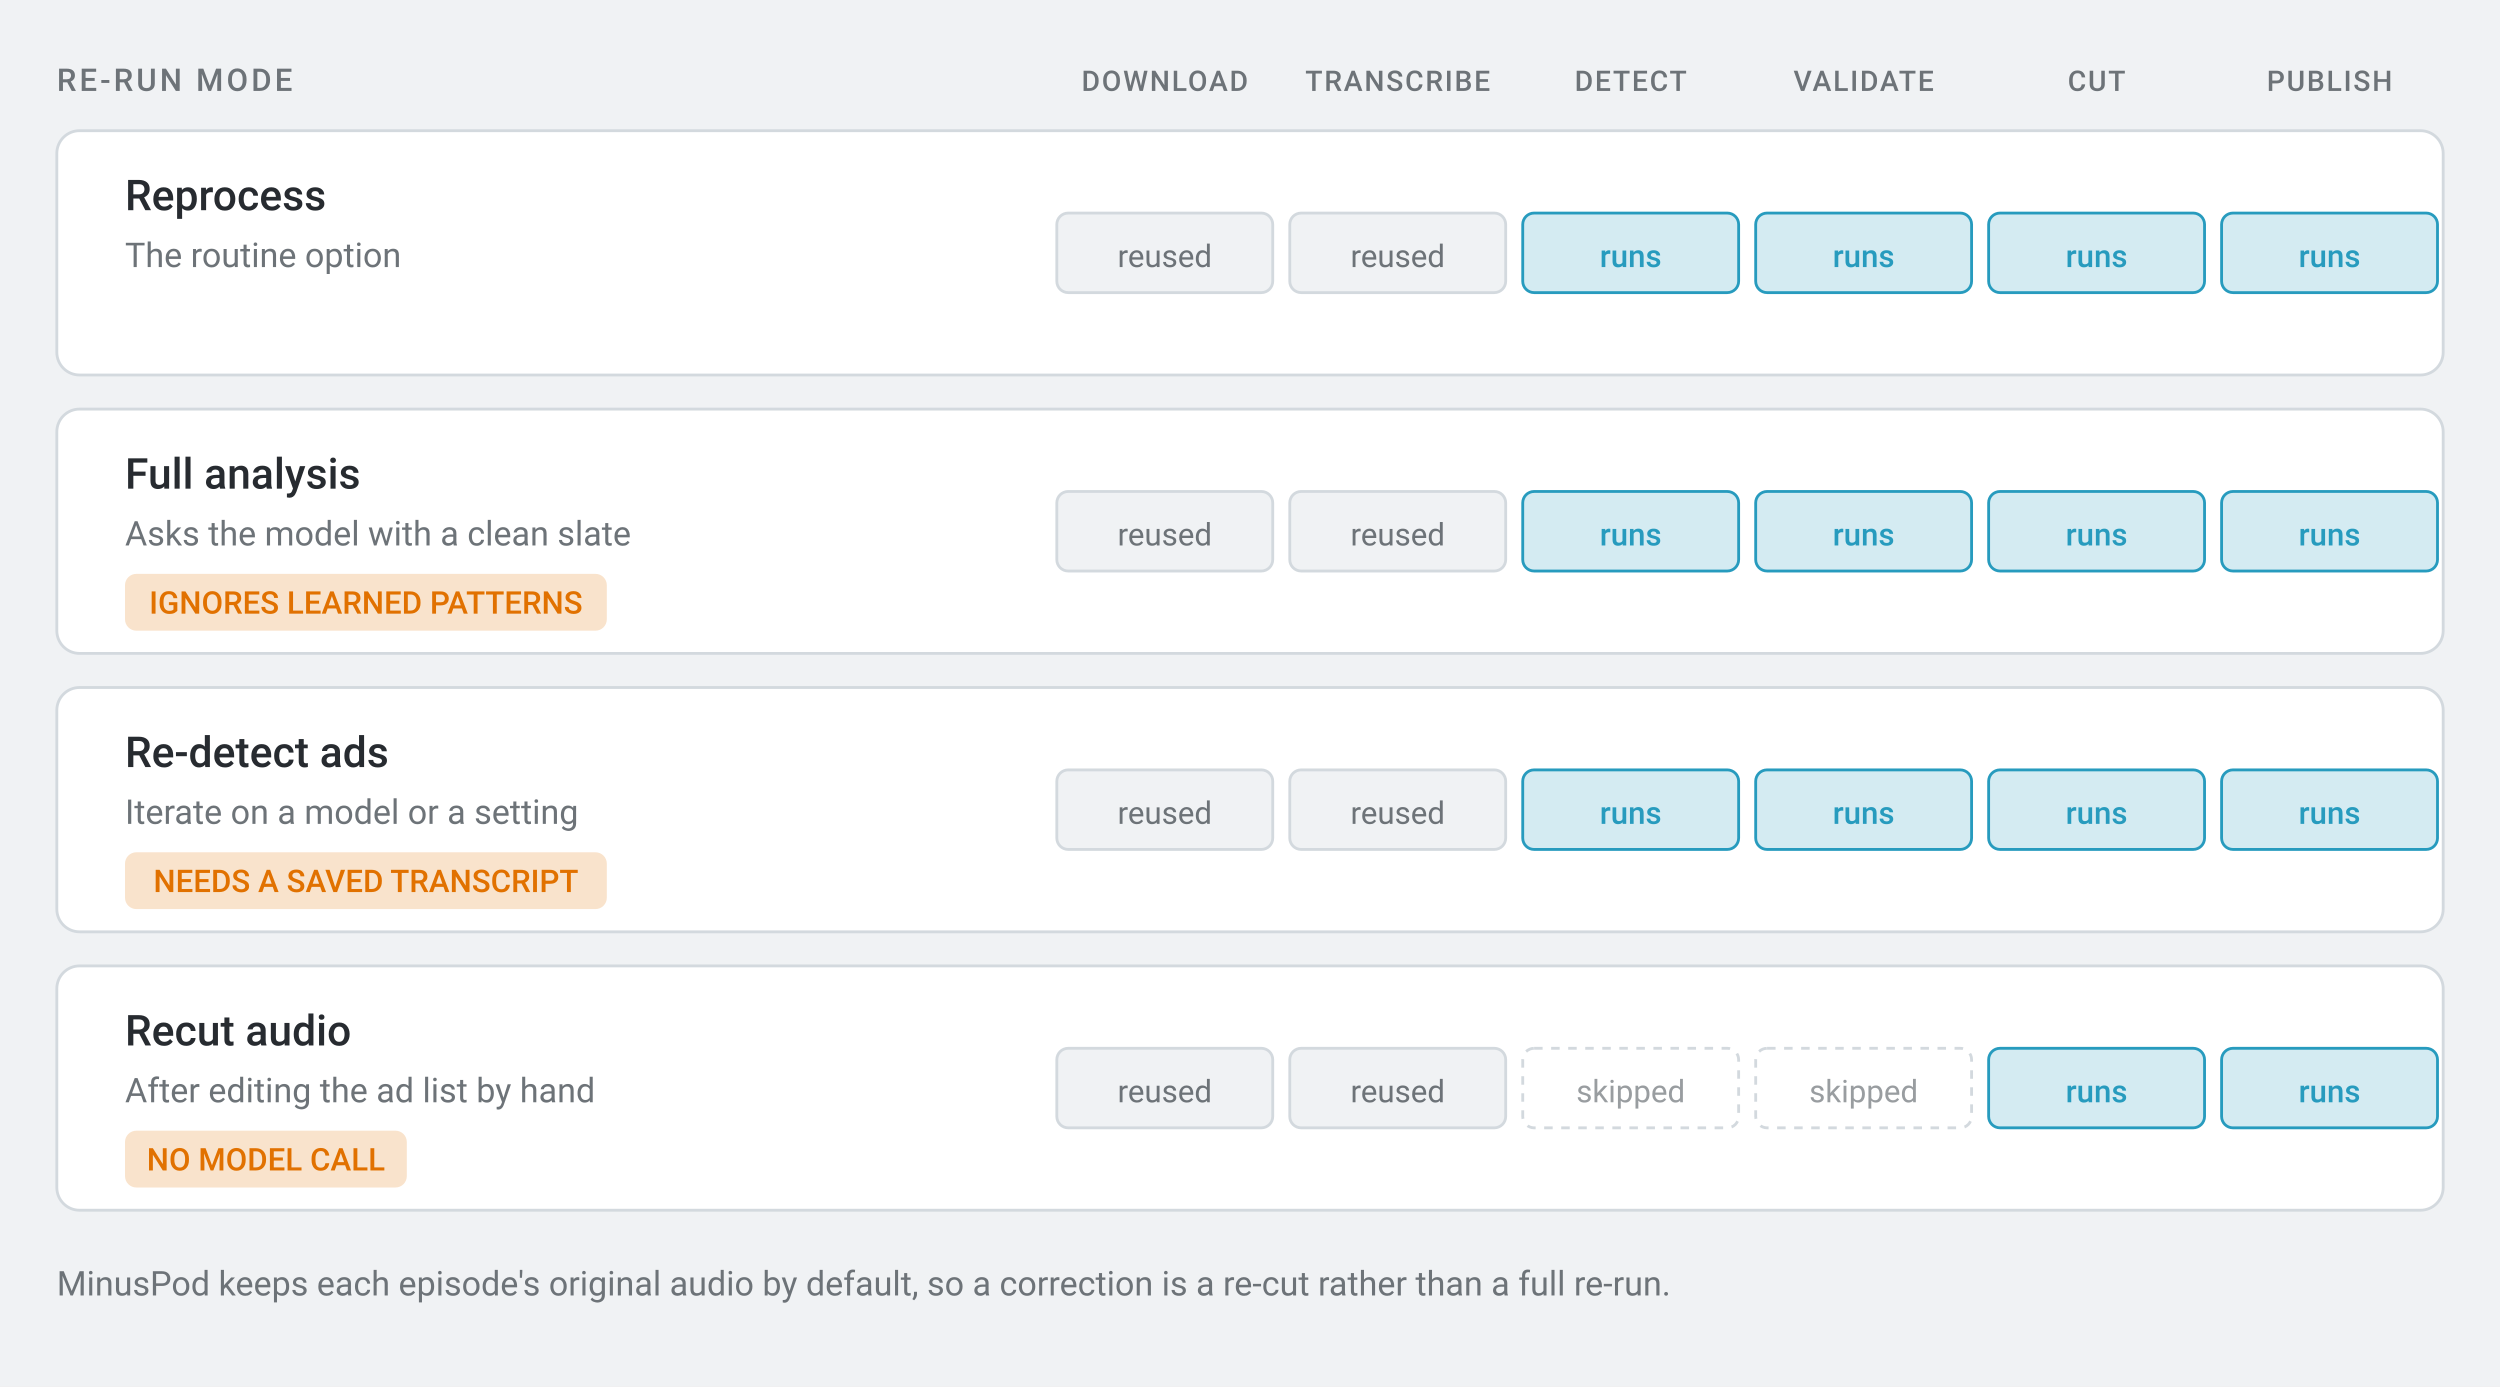
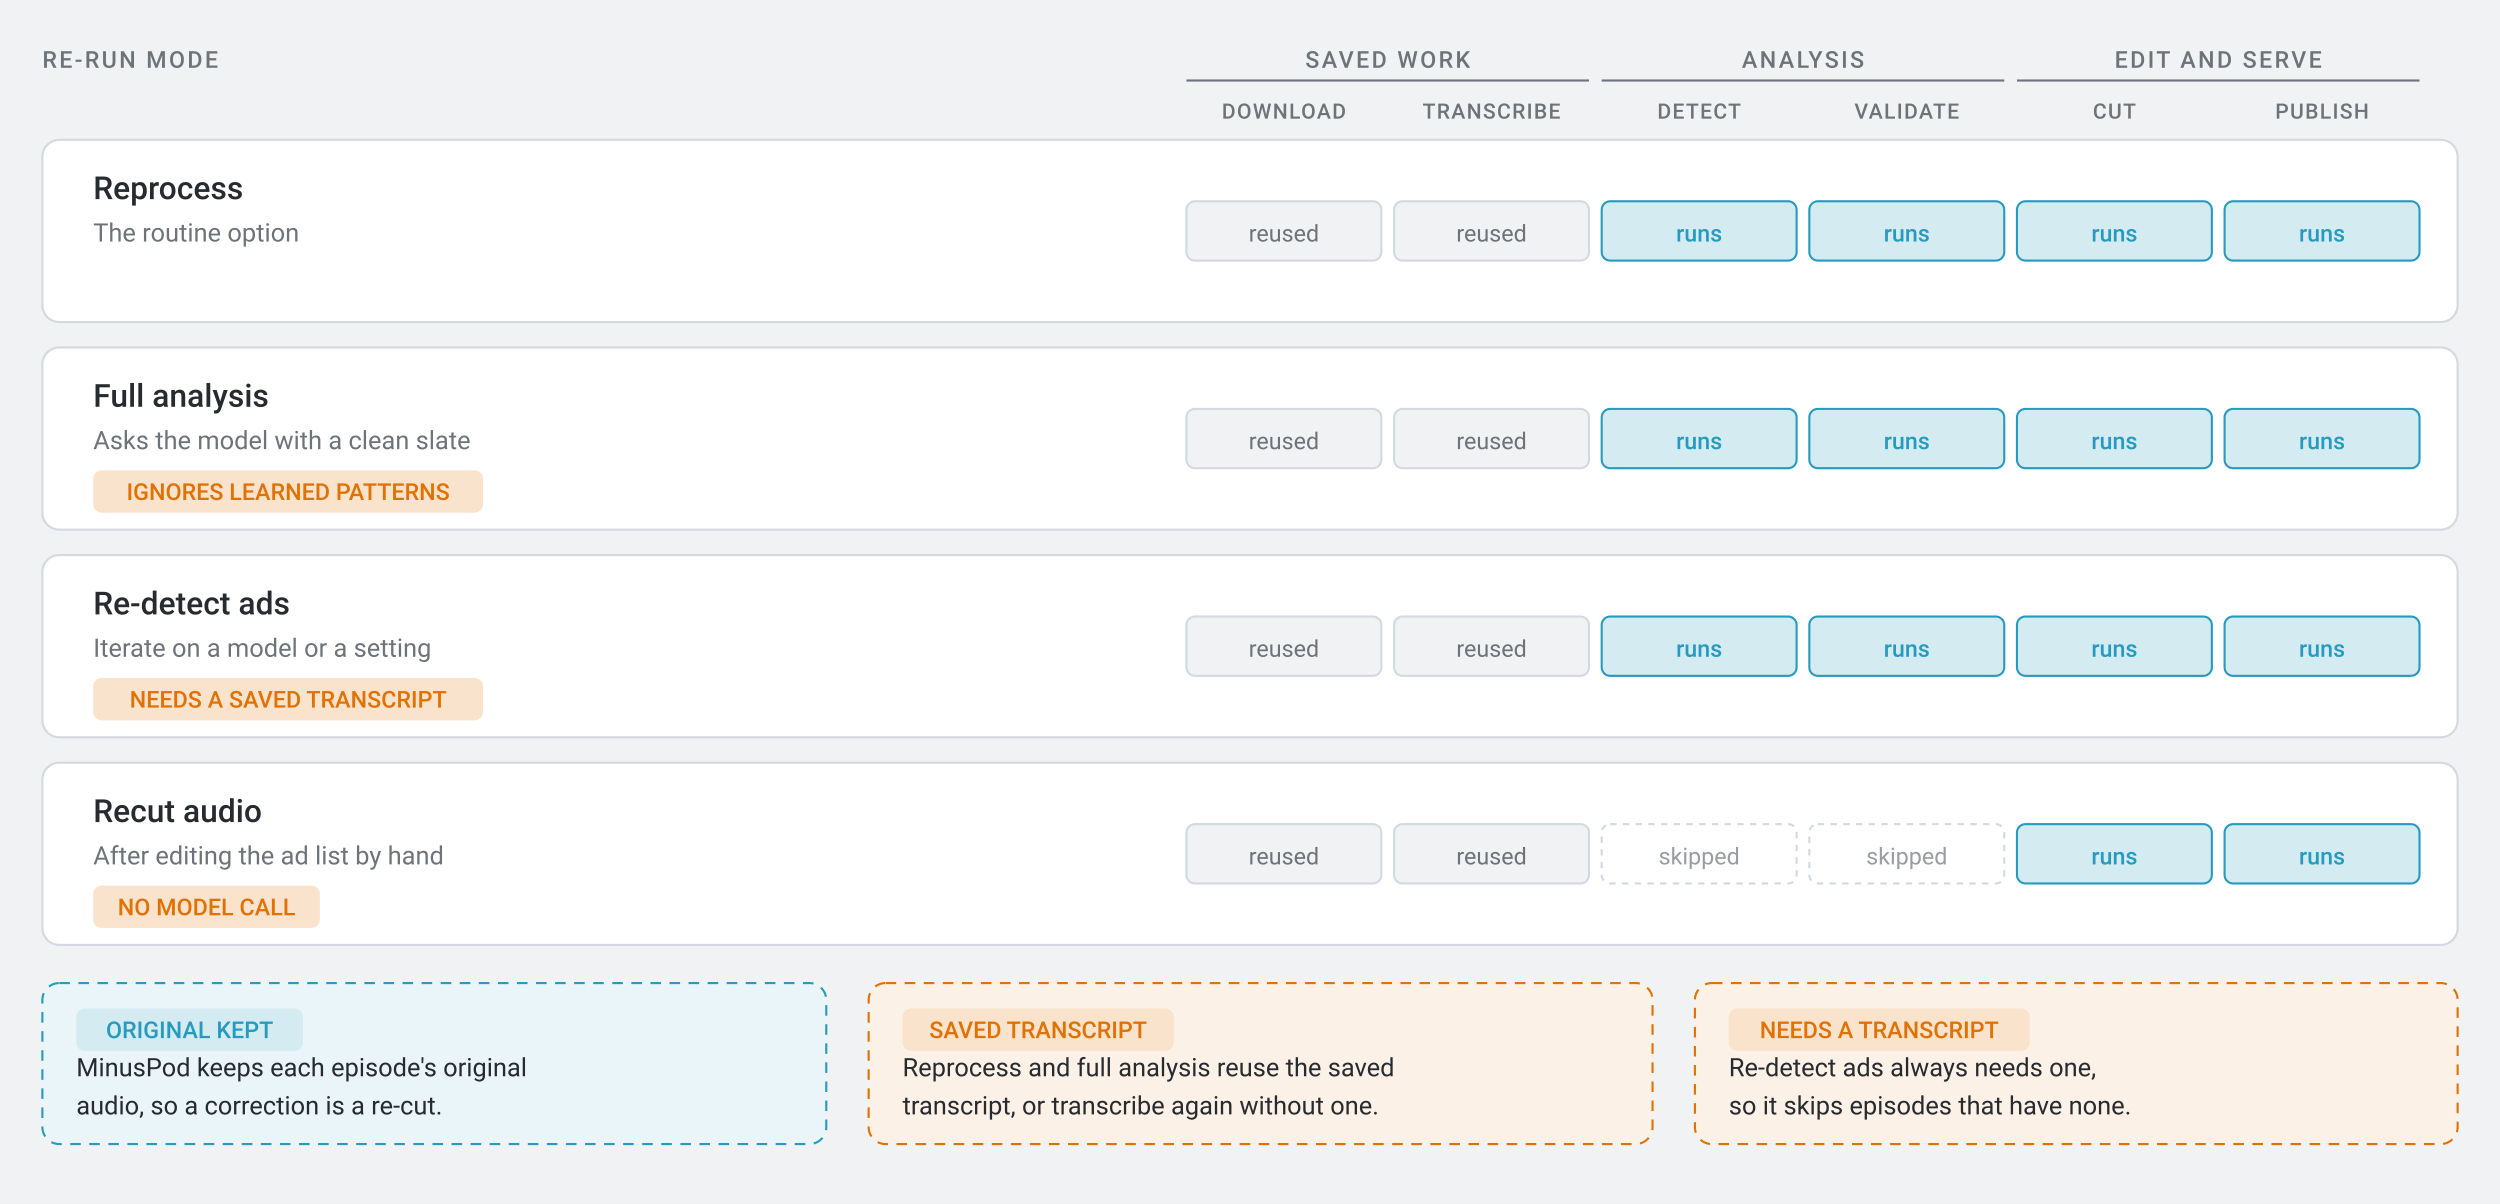
- <svg xmlns="http://www.w3.org/2000/svg" viewBox="0 0 880 488" width="880" height="488" role="img" aria-label="Where each re-run mode enters the pipeline">
+ <svg xmlns="http://www.w3.org/2000/svg" viewBox="0 0 1180 568" width="1180" height="568" role="img" aria-label="Where each re-run mode enters the pipeline">
  <defs>
    <marker id="ar" viewBox="0 0 10 10" refX="9" refY="5" markerWidth="6" markerHeight="6" orient="auto-start-reverse">
      <path d="M 0 1 L 9 5 L 0 9 z" fill="#6D7378" />
    </marker>
    <marker id="arp" viewBox="0 0 10 10" refX="9" refY="5" markerWidth="6" markerHeight="6" orient="auto-start-reverse">
      <path d="M 0 1 L 9 5 L 0 9 z" fill="#279BBE" />
    </marker>
    <pattern id="hatch" width="7" height="7" patternTransform="rotate(45)" patternUnits="userSpaceOnUse">
      <line x1="0" y1="0" x2="0" y2="7" stroke="#EA312E" stroke-width="2" opacity="0.28" />
    </pattern>
    <pattern id="hatchq" width="7" height="7" patternTransform="rotate(45)" patternUnits="userSpaceOnUse">
      <line x1="0" y1="0" x2="0" y2="7" stroke="#6D7378" stroke-width="2" opacity="0.20" />
    </pattern>
  </defs>
-   <rect width="880" height="488" fill="#F0F2F4" />
+   <rect width="1180" height="568" fill="#F0F2F4" />
  <text x="20" y="32" font-family="Roboto, -apple-system, BlinkMacSystemFont, 'Segoe UI', sans-serif" font-size="11" font-weight="500" fill="#6D7378" text-anchor="start" letter-spacing="0.1em">RE-RUN MODE</text>
-   <text x="410.0" y="32" font-family="Roboto, -apple-system, BlinkMacSystemFont, 'Segoe UI', sans-serif" font-size="10" font-weight="500" fill="#6D7378" text-anchor="middle" letter-spacing="0.06em">DOWNLOAD</text>
-   <text x="492.0" y="32" font-family="Roboto, -apple-system, BlinkMacSystemFont, 'Segoe UI', sans-serif" font-size="10" font-weight="500" fill="#6D7378" text-anchor="middle" letter-spacing="0.06em">TRANSCRIBE</text>
-   <text x="574.0" y="32" font-family="Roboto, -apple-system, BlinkMacSystemFont, 'Segoe UI', sans-serif" font-size="10" font-weight="500" fill="#6D7378" text-anchor="middle" letter-spacing="0.06em">DETECT</text>
-   <text x="656.0" y="32" font-family="Roboto, -apple-system, BlinkMacSystemFont, 'Segoe UI', sans-serif" font-size="10" font-weight="500" fill="#6D7378" text-anchor="middle" letter-spacing="0.06em">VALIDATE</text>
-   <text x="738.0" y="32" font-family="Roboto, -apple-system, BlinkMacSystemFont, 'Segoe UI', sans-serif" font-size="10" font-weight="500" fill="#6D7378" text-anchor="middle" letter-spacing="0.06em">CUT</text>
-   <text x="820.0" y="32" font-family="Roboto, -apple-system, BlinkMacSystemFont, 'Segoe UI', sans-serif" font-size="10" font-weight="500" fill="#6D7378" text-anchor="middle" letter-spacing="0.06em">PUBLISH</text>
-   <rect x="20" y="46" width="840" height="86" rx="8" fill="#FFFFFF" stroke="#D3D9DE" stroke-width="1" />
-   <text x="44" y="74" font-family="Roboto, -apple-system, BlinkMacSystemFont, 'Segoe UI', sans-serif" font-size="15" font-weight="500" fill="#272B30" text-anchor="start">Reprocess</text>
-   <text x="44" y="94" font-family="Roboto, -apple-system, BlinkMacSystemFont, 'Segoe UI', sans-serif" font-size="12" font-weight="400" fill="#6D7378" text-anchor="start">The routine option</text>
-   <rect x="372" y="75" width="76" height="28" rx="4" fill="#F0F2F4" stroke="#D3D9DE" stroke-width="1" />
-   <text x="410.0" y="94" font-family="Roboto, -apple-system, BlinkMacSystemFont, 'Segoe UI', sans-serif" font-size="11" font-weight="400" fill="#6D7378" text-anchor="middle">reused</text>
-   <rect x="454" y="75" width="76" height="28" rx="4" fill="#F0F2F4" stroke="#D3D9DE" stroke-width="1" />
-   <text x="492.0" y="94" font-family="Roboto, -apple-system, BlinkMacSystemFont, 'Segoe UI', sans-serif" font-size="11" font-weight="400" fill="#6D7378" text-anchor="middle">reused</text>
-   <rect x="536" y="75" width="76" height="28" rx="4" fill="#D4EBF2" stroke="#279BBE" stroke-width="1" />
-   <text x="574.0" y="94" font-family="Roboto, -apple-system, BlinkMacSystemFont, 'Segoe UI', sans-serif" font-size="11" font-weight="500" fill="#279BBE" text-anchor="middle">runs</text>
-   <rect x="618" y="75" width="76" height="28" rx="4" fill="#D4EBF2" stroke="#279BBE" stroke-width="1" />
-   <text x="656.0" y="94" font-family="Roboto, -apple-system, BlinkMacSystemFont, 'Segoe UI', sans-serif" font-size="11" font-weight="500" fill="#279BBE" text-anchor="middle">runs</text>
-   <rect x="700" y="75" width="76" height="28" rx="4" fill="#D4EBF2" stroke="#279BBE" stroke-width="1" />
-   <text x="738.0" y="94" font-family="Roboto, -apple-system, BlinkMacSystemFont, 'Segoe UI', sans-serif" font-size="11" font-weight="500" fill="#279BBE" text-anchor="middle">runs</text>
-   <rect x="782" y="75" width="76" height="28" rx="4" fill="#D4EBF2" stroke="#279BBE" stroke-width="1" />
-   <text x="820.0" y="94" font-family="Roboto, -apple-system, BlinkMacSystemFont, 'Segoe UI', sans-serif" font-size="11" font-weight="500" fill="#279BBE" text-anchor="middle">runs</text>
-   <rect x="20" y="144" width="840" height="86" rx="8" fill="#FFFFFF" stroke="#D3D9DE" stroke-width="1" />
-   <text x="44" y="172" font-family="Roboto, -apple-system, BlinkMacSystemFont, 'Segoe UI', sans-serif" font-size="15" font-weight="500" fill="#272B30" text-anchor="start">Full analysis</text>
-   <text x="44" y="192" font-family="Roboto, -apple-system, BlinkMacSystemFont, 'Segoe UI', sans-serif" font-size="12" font-weight="400" fill="#6D7378" text-anchor="start">Asks the model with a clean slate</text>
-   <rect x="44" y="202" width="169.6" height="20" rx="4" fill="#F9E3CC" stroke="none" stroke-width="0" />
-   <text x="128.8" y="216" font-family="Roboto, -apple-system, BlinkMacSystemFont, 'Segoe UI', sans-serif" font-size="11" font-weight="500" fill="#E17100" text-anchor="middle">IGNORES LEARNED PATTERNS</text>
-   <rect x="372" y="173" width="76" height="28" rx="4" fill="#F0F2F4" stroke="#D3D9DE" stroke-width="1" />
-   <text x="410.0" y="192" font-family="Roboto, -apple-system, BlinkMacSystemFont, 'Segoe UI', sans-serif" font-size="11" font-weight="400" fill="#6D7378" text-anchor="middle">reused</text>
-   <rect x="454" y="173" width="76" height="28" rx="4" fill="#F0F2F4" stroke="#D3D9DE" stroke-width="1" />
-   <text x="492.0" y="192" font-family="Roboto, -apple-system, BlinkMacSystemFont, 'Segoe UI', sans-serif" font-size="11" font-weight="400" fill="#6D7378" text-anchor="middle">reused</text>
-   <rect x="536" y="173" width="76" height="28" rx="4" fill="#D4EBF2" stroke="#279BBE" stroke-width="1" />
-   <text x="574.0" y="192" font-family="Roboto, -apple-system, BlinkMacSystemFont, 'Segoe UI', sans-serif" font-size="11" font-weight="500" fill="#279BBE" text-anchor="middle">runs</text>
-   <rect x="618" y="173" width="76" height="28" rx="4" fill="#D4EBF2" stroke="#279BBE" stroke-width="1" />
-   <text x="656.0" y="192" font-family="Roboto, -apple-system, BlinkMacSystemFont, 'Segoe UI', sans-serif" font-size="11" font-weight="500" fill="#279BBE" text-anchor="middle">runs</text>
-   <rect x="700" y="173" width="76" height="28" rx="4" fill="#D4EBF2" stroke="#279BBE" stroke-width="1" />
-   <text x="738.0" y="192" font-family="Roboto, -apple-system, BlinkMacSystemFont, 'Segoe UI', sans-serif" font-size="11" font-weight="500" fill="#279BBE" text-anchor="middle">runs</text>
-   <rect x="782" y="173" width="76" height="28" rx="4" fill="#D4EBF2" stroke="#279BBE" stroke-width="1" />
-   <text x="820.0" y="192" font-family="Roboto, -apple-system, BlinkMacSystemFont, 'Segoe UI', sans-serif" font-size="11" font-weight="500" fill="#279BBE" text-anchor="middle">runs</text>
-   <rect x="20" y="242" width="840" height="86" rx="8" fill="#FFFFFF" stroke="#D3D9DE" stroke-width="1" />
-   <text x="44" y="270" font-family="Roboto, -apple-system, BlinkMacSystemFont, 'Segoe UI', sans-serif" font-size="15" font-weight="500" fill="#272B30" text-anchor="start">Re-detect ads</text>
-   <text x="44" y="290" font-family="Roboto, -apple-system, BlinkMacSystemFont, 'Segoe UI', sans-serif" font-size="12" font-weight="400" fill="#6D7378" text-anchor="start">Iterate on a model or a setting</text>
-   <rect x="44" y="300" width="169.6" height="20" rx="4" fill="#F9E3CC" stroke="none" stroke-width="0" />
-   <text x="128.8" y="314" font-family="Roboto, -apple-system, BlinkMacSystemFont, 'Segoe UI', sans-serif" font-size="11" font-weight="500" fill="#E17100" text-anchor="middle">NEEDS A SAVED TRANSCRIPT</text>
-   <rect x="372" y="271" width="76" height="28" rx="4" fill="#F0F2F4" stroke="#D3D9DE" stroke-width="1" />
-   <text x="410.0" y="290" font-family="Roboto, -apple-system, BlinkMacSystemFont, 'Segoe UI', sans-serif" font-size="11" font-weight="400" fill="#6D7378" text-anchor="middle">reused</text>
-   <rect x="454" y="271" width="76" height="28" rx="4" fill="#F0F2F4" stroke="#D3D9DE" stroke-width="1" />
-   <text x="492.0" y="290" font-family="Roboto, -apple-system, BlinkMacSystemFont, 'Segoe UI', sans-serif" font-size="11" font-weight="400" fill="#6D7378" text-anchor="middle">reused</text>
-   <rect x="536" y="271" width="76" height="28" rx="4" fill="#D4EBF2" stroke="#279BBE" stroke-width="1" />
-   <text x="574.0" y="290" font-family="Roboto, -apple-system, BlinkMacSystemFont, 'Segoe UI', sans-serif" font-size="11" font-weight="500" fill="#279BBE" text-anchor="middle">runs</text>
-   <rect x="618" y="271" width="76" height="28" rx="4" fill="#D4EBF2" stroke="#279BBE" stroke-width="1" />
-   <text x="656.0" y="290" font-family="Roboto, -apple-system, BlinkMacSystemFont, 'Segoe UI', sans-serif" font-size="11" font-weight="500" fill="#279BBE" text-anchor="middle">runs</text>
-   <rect x="700" y="271" width="76" height="28" rx="4" fill="#D4EBF2" stroke="#279BBE" stroke-width="1" />
-   <text x="738.0" y="290" font-family="Roboto, -apple-system, BlinkMacSystemFont, 'Segoe UI', sans-serif" font-size="11" font-weight="500" fill="#279BBE" text-anchor="middle">runs</text>
-   <rect x="782" y="271" width="76" height="28" rx="4" fill="#D4EBF2" stroke="#279BBE" stroke-width="1" />
-   <text x="820.0" y="290" font-family="Roboto, -apple-system, BlinkMacSystemFont, 'Segoe UI', sans-serif" font-size="11" font-weight="500" fill="#279BBE" text-anchor="middle">runs</text>
-   <rect x="20" y="340" width="840" height="86" rx="8" fill="#FFFFFF" stroke="#D3D9DE" stroke-width="1" />
-   <text x="44" y="368" font-family="Roboto, -apple-system, BlinkMacSystemFont, 'Segoe UI', sans-serif" font-size="15" font-weight="500" fill="#272B30" text-anchor="start">Recut audio</text>
-   <text x="44" y="388" font-family="Roboto, -apple-system, BlinkMacSystemFont, 'Segoe UI', sans-serif" font-size="12" font-weight="400" fill="#6D7378" text-anchor="start">After editing the ad list by hand</text>
-   <rect x="44" y="398" width="99.2" height="20" rx="4" fill="#F9E3CC" stroke="none" stroke-width="0" />
-   <text x="93.6" y="412" font-family="Roboto, -apple-system, BlinkMacSystemFont, 'Segoe UI', sans-serif" font-size="11" font-weight="500" fill="#E17100" text-anchor="middle">NO MODEL CALL</text>
-   <rect x="372" y="369" width="76" height="28" rx="4" fill="#F0F2F4" stroke="#D3D9DE" stroke-width="1" />
-   <text x="410.0" y="388" font-family="Roboto, -apple-system, BlinkMacSystemFont, 'Segoe UI', sans-serif" font-size="11" font-weight="400" fill="#6D7378" text-anchor="middle">reused</text>
-   <rect x="454" y="369" width="76" height="28" rx="4" fill="#F0F2F4" stroke="#D3D9DE" stroke-width="1" />
-   <text x="492.0" y="388" font-family="Roboto, -apple-system, BlinkMacSystemFont, 'Segoe UI', sans-serif" font-size="11" font-weight="400" fill="#6D7378" text-anchor="middle">reused</text>
-   <rect x="536" y="369" width="76" height="28" rx="4" fill="none" stroke="#D3D9DE" stroke-width="1" stroke-dasharray="3 3" />
-   <text x="574.0" y="388" font-family="Roboto, -apple-system, BlinkMacSystemFont, 'Segoe UI', sans-serif" font-size="11" font-weight="400" fill="#6D7378" text-anchor="middle" opacity="0.7">skipped</text>
-   <rect x="618" y="369" width="76" height="28" rx="4" fill="none" stroke="#D3D9DE" stroke-width="1" stroke-dasharray="3 3" />
-   <text x="656.0" y="388" font-family="Roboto, -apple-system, BlinkMacSystemFont, 'Segoe UI', sans-serif" font-size="11" font-weight="400" fill="#6D7378" text-anchor="middle" opacity="0.7">skipped</text>
-   <rect x="700" y="369" width="76" height="28" rx="4" fill="#D4EBF2" stroke="#279BBE" stroke-width="1" />
-   <text x="738.0" y="388" font-family="Roboto, -apple-system, BlinkMacSystemFont, 'Segoe UI', sans-serif" font-size="11" font-weight="500" fill="#279BBE" text-anchor="middle">runs</text>
-   <rect x="782" y="369" width="76" height="28" rx="4" fill="#D4EBF2" stroke="#279BBE" stroke-width="1" />
-   <text x="820.0" y="388" font-family="Roboto, -apple-system, BlinkMacSystemFont, 'Segoe UI', sans-serif" font-size="11" font-weight="500" fill="#279BBE" text-anchor="middle">runs</text>
-   <text x="20" y="456" font-family="Roboto, -apple-system, BlinkMacSystemFont, 'Segoe UI', sans-serif" font-size="12" font-weight="400" fill="#6D7378" text-anchor="start">MinusPod keeps each episode's original audio by default, so a correction is a re-cut rather than a full re-run.</text>
+   <line x1="560" y1="38" x2="750" y2="38" stroke="#6D7378" stroke-width="1" />
+   <text x="655.0" y="32" font-family="Roboto, -apple-system, BlinkMacSystemFont, 'Segoe UI', sans-serif" font-size="11" font-weight="500" fill="#6D7378" text-anchor="middle" letter-spacing="0.1em">SAVED WORK</text>
+   <line x1="756" y1="38" x2="946" y2="38" stroke="#6D7378" stroke-width="1" />
+   <text x="851.0" y="32" font-family="Roboto, -apple-system, BlinkMacSystemFont, 'Segoe UI', sans-serif" font-size="11" font-weight="500" fill="#6D7378" text-anchor="middle" letter-spacing="0.1em">ANALYSIS</text>
+   <line x1="952" y1="38" x2="1142" y2="38" stroke="#6D7378" stroke-width="1" />
+   <text x="1047.0" y="32" font-family="Roboto, -apple-system, BlinkMacSystemFont, 'Segoe UI', sans-serif" font-size="11" font-weight="500" fill="#6D7378" text-anchor="middle" letter-spacing="0.1em">EDIT AND SERVE</text>
+   <text x="606.0" y="56" font-family="Roboto, -apple-system, BlinkMacSystemFont, 'Segoe UI', sans-serif" font-size="10" font-weight="500" fill="#6D7378" text-anchor="middle" letter-spacing="0.06em">DOWNLOAD</text>
+   <text x="704.0" y="56" font-family="Roboto, -apple-system, BlinkMacSystemFont, 'Segoe UI', sans-serif" font-size="10" font-weight="500" fill="#6D7378" text-anchor="middle" letter-spacing="0.06em">TRANSCRIBE</text>
+   <text x="802.0" y="56" font-family="Roboto, -apple-system, BlinkMacSystemFont, 'Segoe UI', sans-serif" font-size="10" font-weight="500" fill="#6D7378" text-anchor="middle" letter-spacing="0.06em">DETECT</text>
+   <text x="900.0" y="56" font-family="Roboto, -apple-system, BlinkMacSystemFont, 'Segoe UI', sans-serif" font-size="10" font-weight="500" fill="#6D7378" text-anchor="middle" letter-spacing="0.06em">VALIDATE</text>
+   <text x="998.0" y="56" font-family="Roboto, -apple-system, BlinkMacSystemFont, 'Segoe UI', sans-serif" font-size="10" font-weight="500" fill="#6D7378" text-anchor="middle" letter-spacing="0.06em">CUT</text>
+   <text x="1096.0" y="56" font-family="Roboto, -apple-system, BlinkMacSystemFont, 'Segoe UI', sans-serif" font-size="10" font-weight="500" fill="#6D7378" text-anchor="middle" letter-spacing="0.06em">PUBLISH</text>
+   <rect x="20" y="66" width="1140" height="86" rx="8" fill="#FFFFFF" stroke="#D3D9DE" stroke-width="1" />
+   <text x="44" y="94" font-family="Roboto, -apple-system, BlinkMacSystemFont, 'Segoe UI', sans-serif" font-size="15" font-weight="500" fill="#272B30" text-anchor="start">Reprocess</text>
+   <text x="44" y="114" font-family="Roboto, -apple-system, BlinkMacSystemFont, 'Segoe UI', sans-serif" font-size="12" font-weight="400" fill="#6D7378" text-anchor="start">The routine option</text>
+   <rect x="560" y="95" width="92" height="28" rx="4" fill="#F0F2F4" stroke="#D3D9DE" stroke-width="1" />
+   <text x="606.0" y="114" font-family="Roboto, -apple-system, BlinkMacSystemFont, 'Segoe UI', sans-serif" font-size="11" font-weight="400" fill="#6D7378" text-anchor="middle">reused</text>
+   <rect x="658" y="95" width="92" height="28" rx="4" fill="#F0F2F4" stroke="#D3D9DE" stroke-width="1" />
+   <text x="704.0" y="114" font-family="Roboto, -apple-system, BlinkMacSystemFont, 'Segoe UI', sans-serif" font-size="11" font-weight="400" fill="#6D7378" text-anchor="middle">reused</text>
+   <rect x="756" y="95" width="92" height="28" rx="4" fill="#D4EBF2" stroke="#279BBE" stroke-width="1" />
+   <text x="802.0" y="114" font-family="Roboto, -apple-system, BlinkMacSystemFont, 'Segoe UI', sans-serif" font-size="11" font-weight="500" fill="#279BBE" text-anchor="middle">runs</text>
+   <rect x="854" y="95" width="92" height="28" rx="4" fill="#D4EBF2" stroke="#279BBE" stroke-width="1" />
+   <text x="900.0" y="114" font-family="Roboto, -apple-system, BlinkMacSystemFont, 'Segoe UI', sans-serif" font-size="11" font-weight="500" fill="#279BBE" text-anchor="middle">runs</text>
+   <rect x="952" y="95" width="92" height="28" rx="4" fill="#D4EBF2" stroke="#279BBE" stroke-width="1" />
+   <text x="998.0" y="114" font-family="Roboto, -apple-system, BlinkMacSystemFont, 'Segoe UI', sans-serif" font-size="11" font-weight="500" fill="#279BBE" text-anchor="middle">runs</text>
+   <rect x="1050" y="95" width="92" height="28" rx="4" fill="#D4EBF2" stroke="#279BBE" stroke-width="1" />
+   <text x="1096.0" y="114" font-family="Roboto, -apple-system, BlinkMacSystemFont, 'Segoe UI', sans-serif" font-size="11" font-weight="500" fill="#279BBE" text-anchor="middle">runs</text>
+   <rect x="20" y="164" width="1140" height="86" rx="8" fill="#FFFFFF" stroke="#D3D9DE" stroke-width="1" />
+   <text x="44" y="192" font-family="Roboto, -apple-system, BlinkMacSystemFont, 'Segoe UI', sans-serif" font-size="15" font-weight="500" fill="#272B30" text-anchor="start">Full analysis</text>
+   <text x="44" y="212" font-family="Roboto, -apple-system, BlinkMacSystemFont, 'Segoe UI', sans-serif" font-size="12" font-weight="400" fill="#6D7378" text-anchor="start">Asks the model with a clean slate</text>
+   <rect x="44" y="222" width="184" height="20" rx="4" fill="#F9E3CC" stroke="none" stroke-width="0" />
+   <text x="136.0" y="236" font-family="Roboto, -apple-system, BlinkMacSystemFont, 'Segoe UI', sans-serif" font-size="11" font-weight="500" fill="#E17100" text-anchor="middle">IGNORES LEARNED PATTERNS</text>
+   <rect x="560" y="193" width="92" height="28" rx="4" fill="#F0F2F4" stroke="#D3D9DE" stroke-width="1" />
+   <text x="606.0" y="212" font-family="Roboto, -apple-system, BlinkMacSystemFont, 'Segoe UI', sans-serif" font-size="11" font-weight="400" fill="#6D7378" text-anchor="middle">reused</text>
+   <rect x="658" y="193" width="92" height="28" rx="4" fill="#F0F2F4" stroke="#D3D9DE" stroke-width="1" />
+   <text x="704.0" y="212" font-family="Roboto, -apple-system, BlinkMacSystemFont, 'Segoe UI', sans-serif" font-size="11" font-weight="400" fill="#6D7378" text-anchor="middle">reused</text>
+   <rect x="756" y="193" width="92" height="28" rx="4" fill="#D4EBF2" stroke="#279BBE" stroke-width="1" />
+   <text x="802.0" y="212" font-family="Roboto, -apple-system, BlinkMacSystemFont, 'Segoe UI', sans-serif" font-size="11" font-weight="500" fill="#279BBE" text-anchor="middle">runs</text>
+   <rect x="854" y="193" width="92" height="28" rx="4" fill="#D4EBF2" stroke="#279BBE" stroke-width="1" />
+   <text x="900.0" y="212" font-family="Roboto, -apple-system, BlinkMacSystemFont, 'Segoe UI', sans-serif" font-size="11" font-weight="500" fill="#279BBE" text-anchor="middle">runs</text>
+   <rect x="952" y="193" width="92" height="28" rx="4" fill="#D4EBF2" stroke="#279BBE" stroke-width="1" />
+   <text x="998.0" y="212" font-family="Roboto, -apple-system, BlinkMacSystemFont, 'Segoe UI', sans-serif" font-size="11" font-weight="500" fill="#279BBE" text-anchor="middle">runs</text>
+   <rect x="1050" y="193" width="92" height="28" rx="4" fill="#D4EBF2" stroke="#279BBE" stroke-width="1" />
+   <text x="1096.0" y="212" font-family="Roboto, -apple-system, BlinkMacSystemFont, 'Segoe UI', sans-serif" font-size="11" font-weight="500" fill="#279BBE" text-anchor="middle">runs</text>
+   <rect x="20" y="262" width="1140" height="86" rx="8" fill="#FFFFFF" stroke="#D3D9DE" stroke-width="1" />
+   <text x="44" y="290" font-family="Roboto, -apple-system, BlinkMacSystemFont, 'Segoe UI', sans-serif" font-size="15" font-weight="500" fill="#272B30" text-anchor="start">Re-detect ads</text>
+   <text x="44" y="310" font-family="Roboto, -apple-system, BlinkMacSystemFont, 'Segoe UI', sans-serif" font-size="12" font-weight="400" fill="#6D7378" text-anchor="start">Iterate on a model or a setting</text>
+   <rect x="44" y="320" width="184" height="20" rx="4" fill="#F9E3CC" stroke="none" stroke-width="0" />
+   <text x="136.0" y="334" font-family="Roboto, -apple-system, BlinkMacSystemFont, 'Segoe UI', sans-serif" font-size="11" font-weight="500" fill="#E17100" text-anchor="middle">NEEDS A SAVED TRANSCRIPT</text>
+   <rect x="560" y="291" width="92" height="28" rx="4" fill="#F0F2F4" stroke="#D3D9DE" stroke-width="1" />
+   <text x="606.0" y="310" font-family="Roboto, -apple-system, BlinkMacSystemFont, 'Segoe UI', sans-serif" font-size="11" font-weight="400" fill="#6D7378" text-anchor="middle">reused</text>
+   <rect x="658" y="291" width="92" height="28" rx="4" fill="#F0F2F4" stroke="#D3D9DE" stroke-width="1" />
+   <text x="704.0" y="310" font-family="Roboto, -apple-system, BlinkMacSystemFont, 'Segoe UI', sans-serif" font-size="11" font-weight="400" fill="#6D7378" text-anchor="middle">reused</text>
+   <rect x="756" y="291" width="92" height="28" rx="4" fill="#D4EBF2" stroke="#279BBE" stroke-width="1" />
+   <text x="802.0" y="310" font-family="Roboto, -apple-system, BlinkMacSystemFont, 'Segoe UI', sans-serif" font-size="11" font-weight="500" fill="#279BBE" text-anchor="middle">runs</text>
+   <rect x="854" y="291" width="92" height="28" rx="4" fill="#D4EBF2" stroke="#279BBE" stroke-width="1" />
+   <text x="900.0" y="310" font-family="Roboto, -apple-system, BlinkMacSystemFont, 'Segoe UI', sans-serif" font-size="11" font-weight="500" fill="#279BBE" text-anchor="middle">runs</text>
+   <rect x="952" y="291" width="92" height="28" rx="4" fill="#D4EBF2" stroke="#279BBE" stroke-width="1" />
+   <text x="998.0" y="310" font-family="Roboto, -apple-system, BlinkMacSystemFont, 'Segoe UI', sans-serif" font-size="11" font-weight="500" fill="#279BBE" text-anchor="middle">runs</text>
+   <rect x="1050" y="291" width="92" height="28" rx="4" fill="#D4EBF2" stroke="#279BBE" stroke-width="1" />
+   <text x="1096.0" y="310" font-family="Roboto, -apple-system, BlinkMacSystemFont, 'Segoe UI', sans-serif" font-size="11" font-weight="500" fill="#279BBE" text-anchor="middle">runs</text>
+   <rect x="20" y="360" width="1140" height="86" rx="8" fill="#FFFFFF" stroke="#D3D9DE" stroke-width="1" />
+   <text x="44" y="388" font-family="Roboto, -apple-system, BlinkMacSystemFont, 'Segoe UI', sans-serif" font-size="15" font-weight="500" fill="#272B30" text-anchor="start">Recut audio</text>
+   <text x="44" y="408" font-family="Roboto, -apple-system, BlinkMacSystemFont, 'Segoe UI', sans-serif" font-size="12" font-weight="400" fill="#6D7378" text-anchor="start">After editing the ad list by hand</text>
+   <rect x="44" y="418" width="107" height="20" rx="4" fill="#F9E3CC" stroke="none" stroke-width="0" />
+   <text x="97.5" y="432" font-family="Roboto, -apple-system, BlinkMacSystemFont, 'Segoe UI', sans-serif" font-size="11" font-weight="500" fill="#E17100" text-anchor="middle">NO MODEL CALL</text>
+   <rect x="560" y="389" width="92" height="28" rx="4" fill="#F0F2F4" stroke="#D3D9DE" stroke-width="1" />
+   <text x="606.0" y="408" font-family="Roboto, -apple-system, BlinkMacSystemFont, 'Segoe UI', sans-serif" font-size="11" font-weight="400" fill="#6D7378" text-anchor="middle">reused</text>
+   <rect x="658" y="389" width="92" height="28" rx="4" fill="#F0F2F4" stroke="#D3D9DE" stroke-width="1" />
+   <text x="704.0" y="408" font-family="Roboto, -apple-system, BlinkMacSystemFont, 'Segoe UI', sans-serif" font-size="11" font-weight="400" fill="#6D7378" text-anchor="middle">reused</text>
+   <rect x="756" y="389" width="92" height="28" rx="4" fill="none" stroke="#D3D9DE" stroke-width="1" stroke-dasharray="3 3" />
+   <text x="802.0" y="408" font-family="Roboto, -apple-system, BlinkMacSystemFont, 'Segoe UI', sans-serif" font-size="11" font-weight="400" fill="#6D7378" text-anchor="middle" opacity="0.7">skipped</text>
+   <rect x="854" y="389" width="92" height="28" rx="4" fill="none" stroke="#D3D9DE" stroke-width="1" stroke-dasharray="3 3" />
+   <text x="900.0" y="408" font-family="Roboto, -apple-system, BlinkMacSystemFont, 'Segoe UI', sans-serif" font-size="11" font-weight="400" fill="#6D7378" text-anchor="middle" opacity="0.7">skipped</text>
+   <rect x="952" y="389" width="92" height="28" rx="4" fill="#D4EBF2" stroke="#279BBE" stroke-width="1" />
+   <text x="998.0" y="408" font-family="Roboto, -apple-system, BlinkMacSystemFont, 'Segoe UI', sans-serif" font-size="11" font-weight="500" fill="#279BBE" text-anchor="middle">runs</text>
+   <rect x="1050" y="389" width="92" height="28" rx="4" fill="#D4EBF2" stroke="#279BBE" stroke-width="1" />
+   <text x="1096.0" y="408" font-family="Roboto, -apple-system, BlinkMacSystemFont, 'Segoe UI', sans-serif" font-size="11" font-weight="500" fill="#279BBE" text-anchor="middle">runs</text>
+   <rect x="20" y="464" width="370" height="76" rx="8" fill="#E9F5F8" stroke="#279BBE" stroke-width="1" stroke-dasharray="5 4" />
+   <rect x="36" y="476" width="107" height="20" rx="4" fill="#D4EBF2" stroke="none" stroke-width="0" />
+   <text x="89.5" y="490" font-family="Roboto, -apple-system, BlinkMacSystemFont, 'Segoe UI', sans-serif" font-size="11" font-weight="500" fill="#279BBE" text-anchor="middle">ORIGINAL KEPT</text>
+   <text x="36" y="508" font-family="Roboto, -apple-system, BlinkMacSystemFont, 'Segoe UI', sans-serif" font-size="12" font-weight="400" fill="#272B30" text-anchor="start">MinusPod keeps each episode's original</text>
+   <text x="36" y="526" font-family="Roboto, -apple-system, BlinkMacSystemFont, 'Segoe UI', sans-serif" font-size="12" font-weight="400" fill="#272B30" text-anchor="start">audio, so a correction is a re-cut.</text>
+   <rect x="410" y="464" width="370" height="76" rx="8" fill="#FCF1E6" stroke="#E17100" stroke-width="1" stroke-dasharray="5 4" />
+   <rect x="426" y="476" width="128" height="20" rx="4" fill="#F9E3CC" stroke="none" stroke-width="0" />
+   <text x="490.0" y="490" font-family="Roboto, -apple-system, BlinkMacSystemFont, 'Segoe UI', sans-serif" font-size="11" font-weight="500" fill="#E17100" text-anchor="middle">SAVED TRANSCRIPT</text>
+   <text x="426" y="508" font-family="Roboto, -apple-system, BlinkMacSystemFont, 'Segoe UI', sans-serif" font-size="12" font-weight="400" fill="#272B30" text-anchor="start">Reprocess and full analysis reuse the saved</text>
+   <text x="426" y="526" font-family="Roboto, -apple-system, BlinkMacSystemFont, 'Segoe UI', sans-serif" font-size="12" font-weight="400" fill="#272B30" text-anchor="start">transcript, or transcribe again without one.</text>
+   <rect x="800" y="464" width="360" height="76" rx="8" fill="#FCF1E6" stroke="#E17100" stroke-width="1" stroke-dasharray="5 4" />
+   <rect x="816" y="476" width="142" height="20" rx="4" fill="#F9E3CC" stroke="none" stroke-width="0" />
+   <text x="887.0" y="490" font-family="Roboto, -apple-system, BlinkMacSystemFont, 'Segoe UI', sans-serif" font-size="11" font-weight="500" fill="#E17100" text-anchor="middle">NEEDS A TRANSCRIPT</text>
+   <text x="816" y="508" font-family="Roboto, -apple-system, BlinkMacSystemFont, 'Segoe UI', sans-serif" font-size="12" font-weight="400" fill="#272B30" text-anchor="start">Re-detect ads always needs one,</text>
+   <text x="816" y="526" font-family="Roboto, -apple-system, BlinkMacSystemFont, 'Segoe UI', sans-serif" font-size="12" font-weight="400" fill="#272B30" text-anchor="start">so it skips episodes that have none.</text>
</svg>
